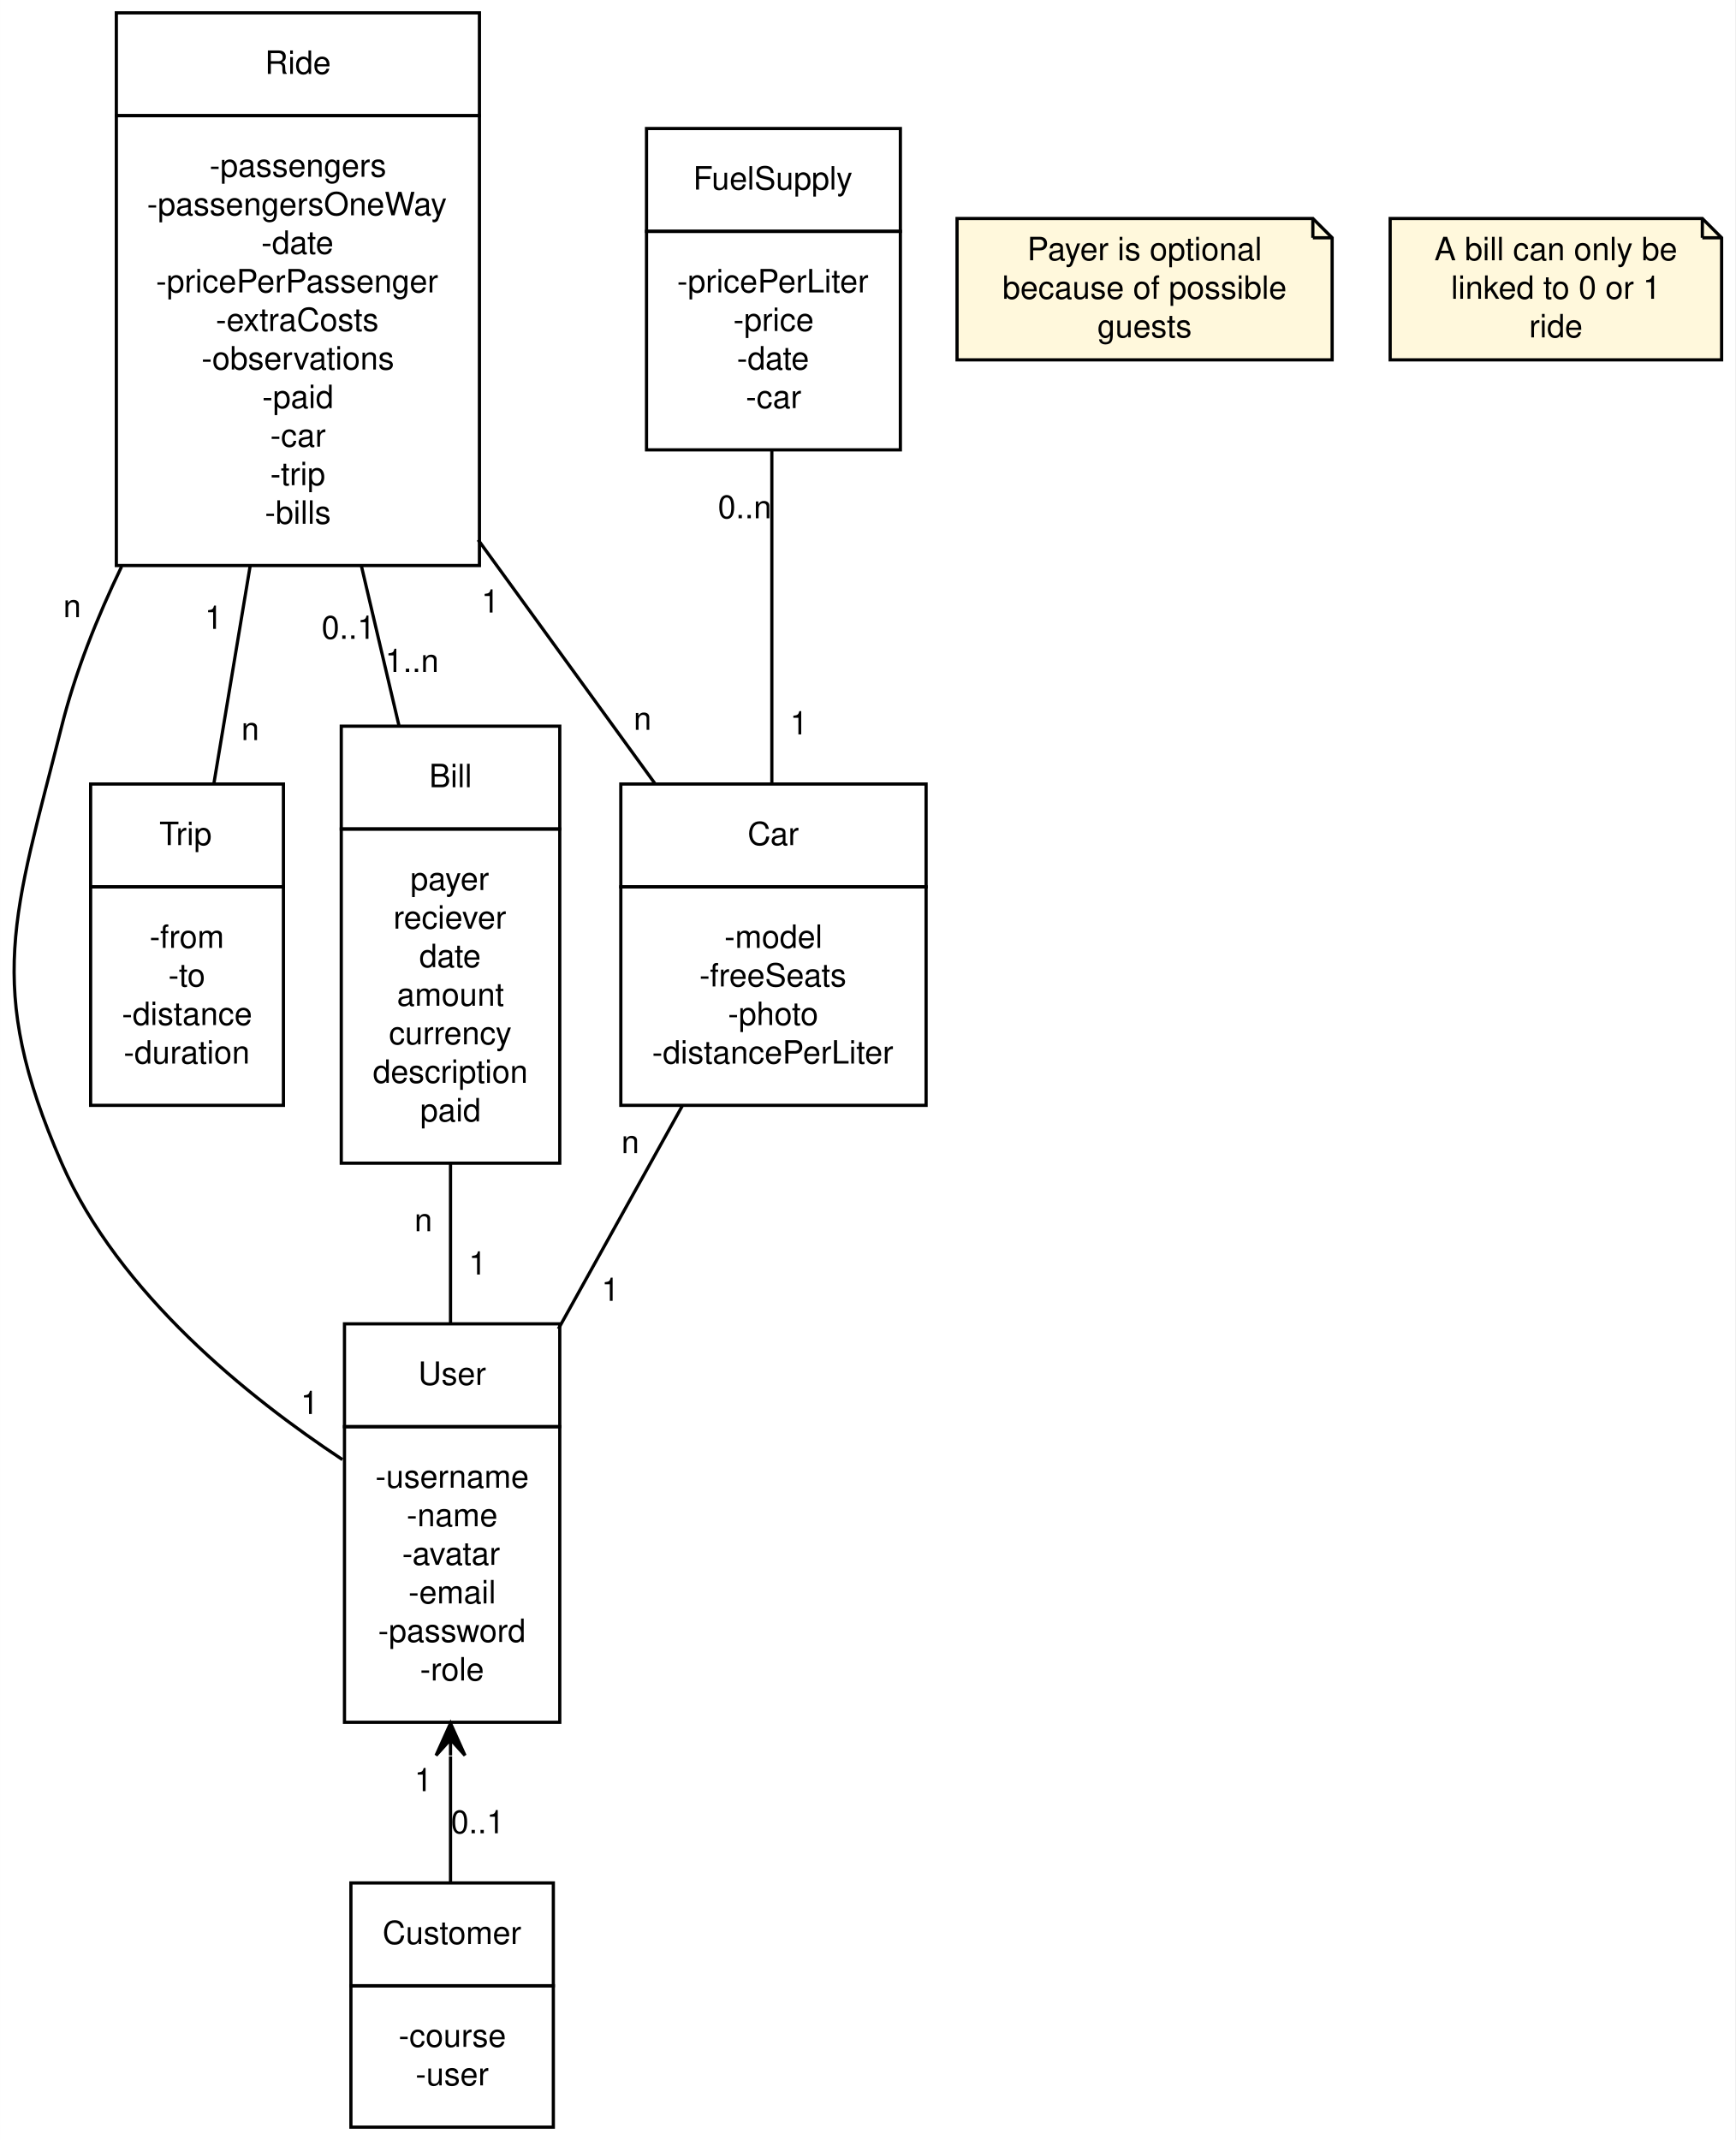
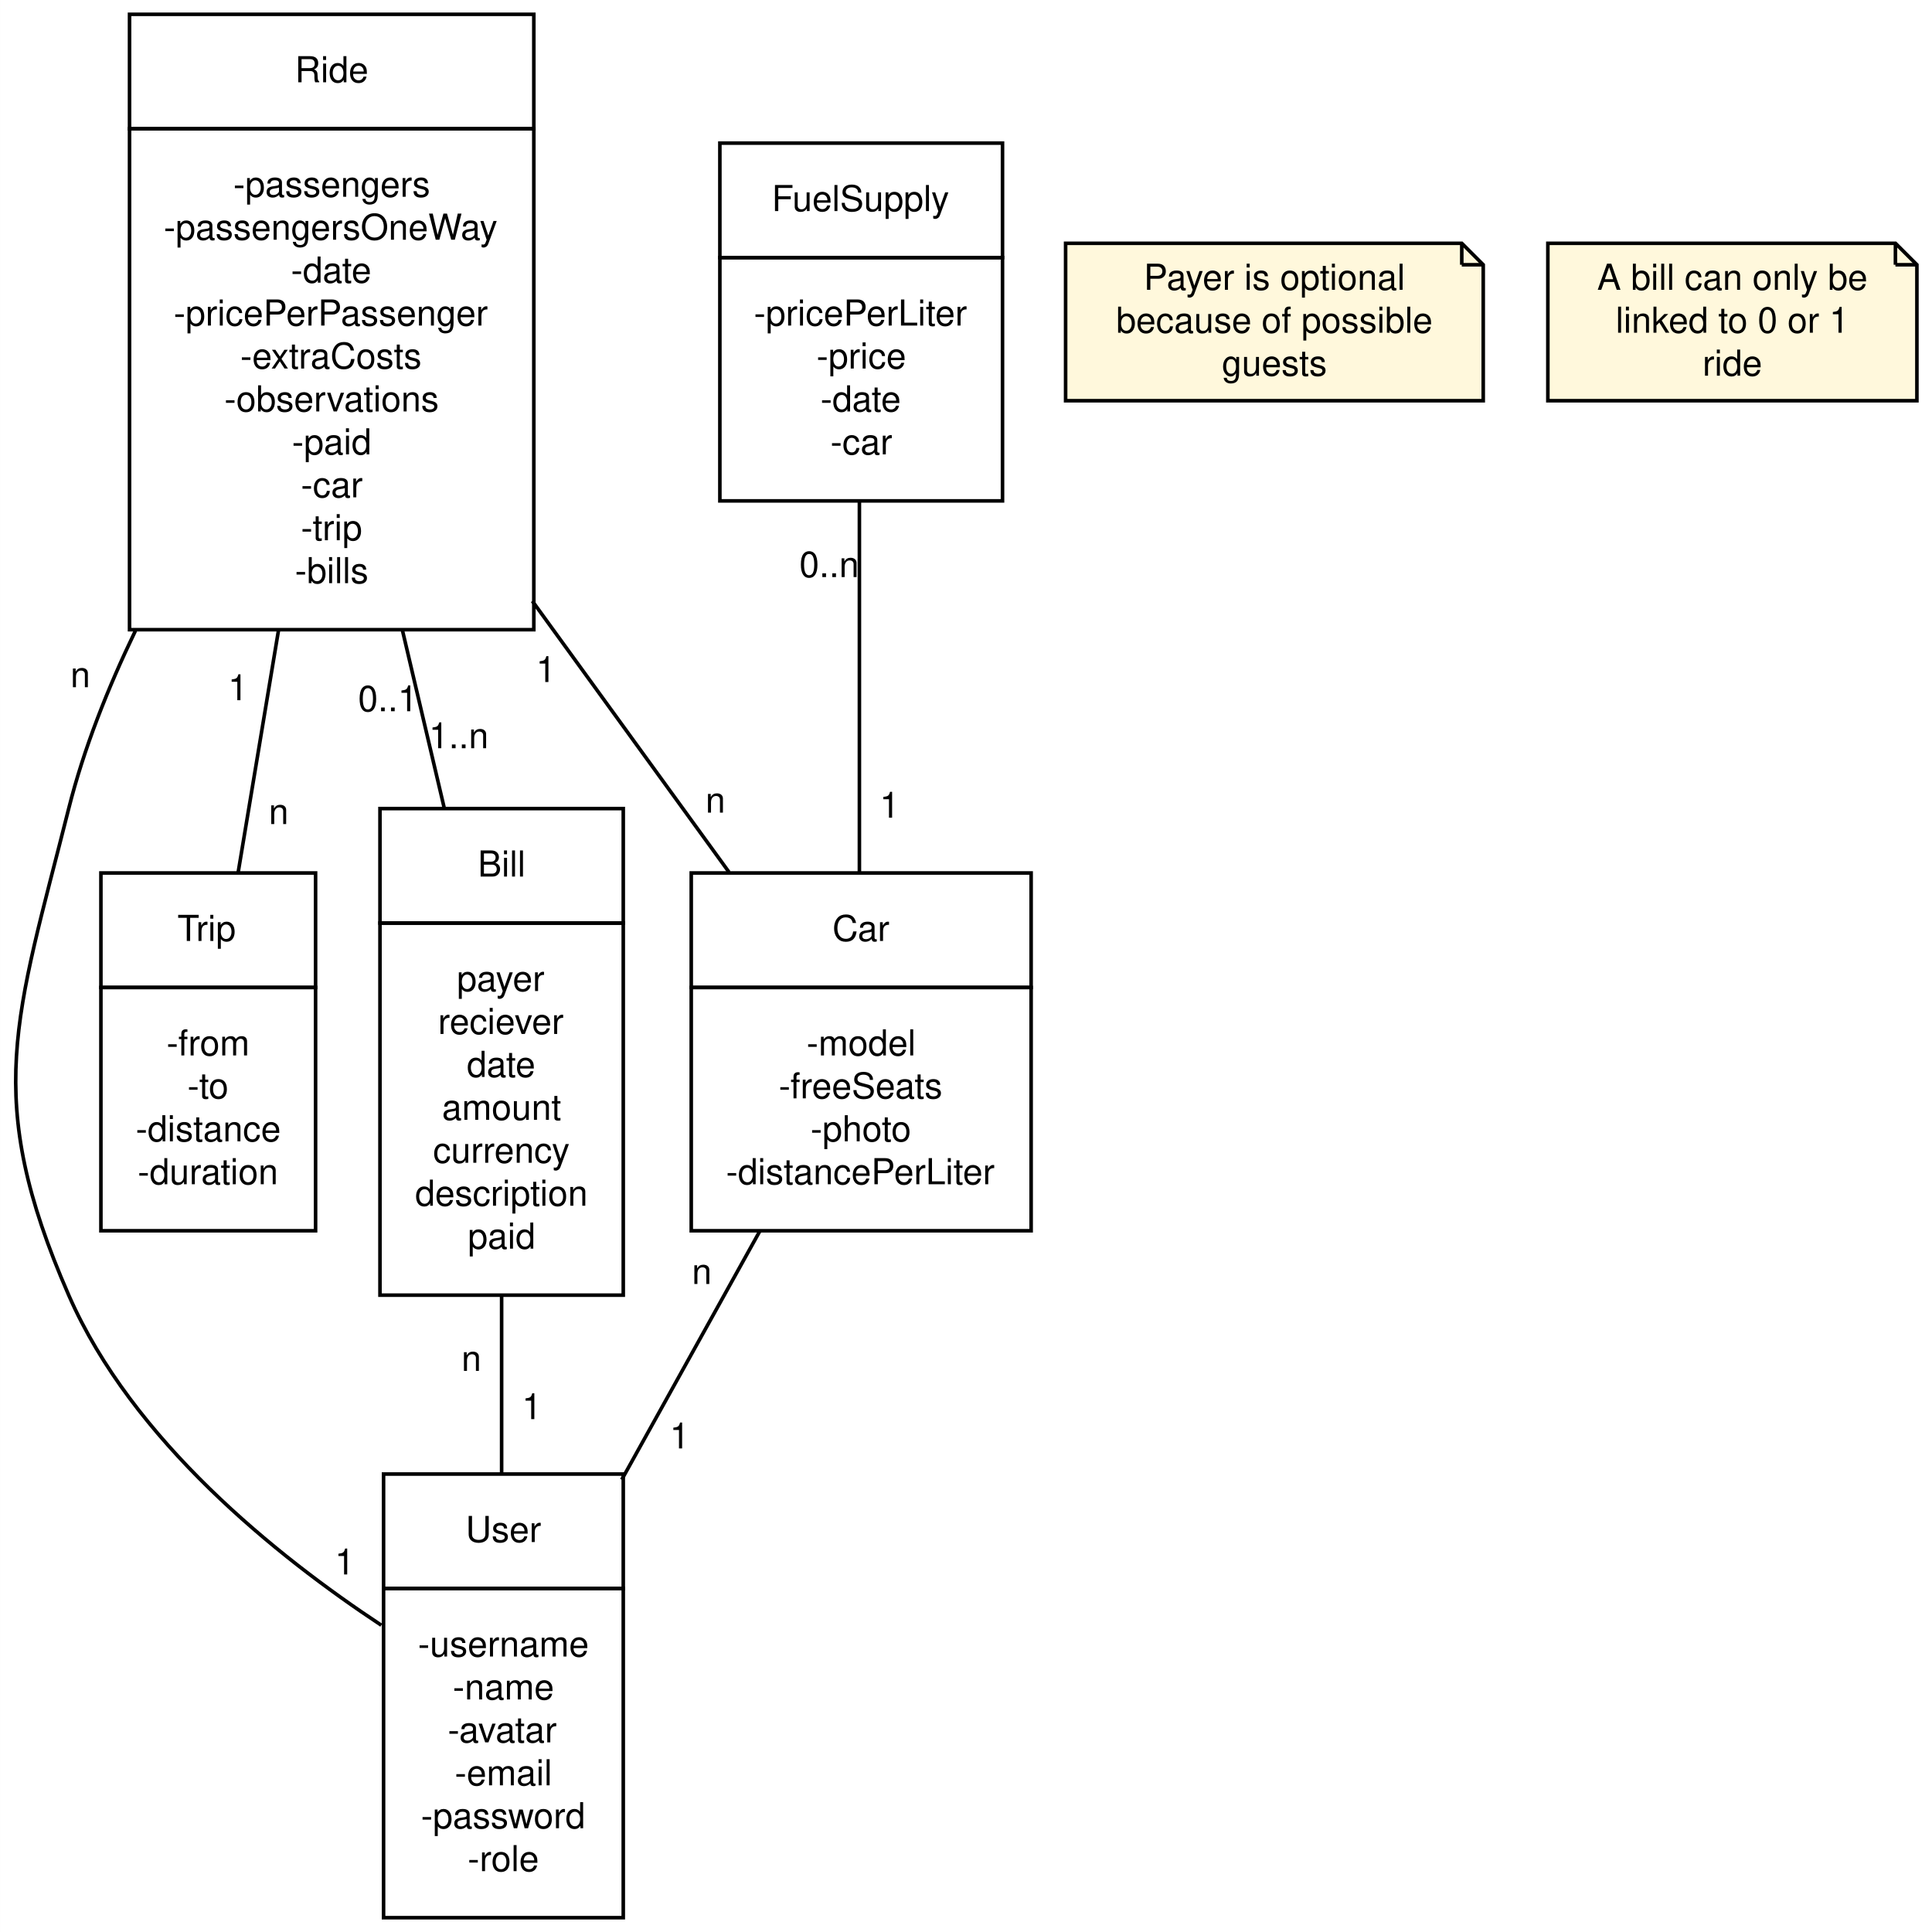
- <svg xmlns="http://www.w3.org/2000/svg" width="540pt" height="666pt" viewBox="0.00 0.00 539.98 666.00">
-   <g id="graph0" class="graph" transform="scale(1 1) rotate(0) translate(4 662)">
-     <polygon fill="#ffffff" stroke="transparent" points="-4,4 -4,-662 535.982,-662 535.982,4 -4,4" />
+ <svg xmlns="http://www.w3.org/2000/svg" width="540pt" height="540pt" viewBox="0.00 0.00 539.98 540.00">
+   <g id="graph0" class="graph" transform="scale(1 1) rotate(0) translate(4 536)">
+     <polygon fill="#ffffff" stroke="transparent" points="-4,4 -4,-536 535.982,-536 535.982,4 -4,4" />
    <g id="node1" class="node">
-       <polygon fill="none" stroke="#000000" points="103.195,-218 103.195,-250 170.195,-250 170.195,-218 103.195,-218" />
-       <text text-anchor="start" x="126.142" y="-231" font-family="Helvetica,sans-Serif" font-size="10.00" fill="#000000">User</text>
-       <polygon fill="none" stroke="#000000" points="103.195,-126 103.195,-218 170.195,-218 170.195,-126 103.195,-126" />
-       <text text-anchor="start" x="112.804" y="-199" font-family="Helvetica,sans-Serif" font-size="10.00" fill="#000000">-username</text>
-       <text text-anchor="start" x="122.528" y="-187" font-family="Helvetica,sans-Serif" font-size="10.00" fill="#000000">-name</text>
-       <text text-anchor="start" x="121.138" y="-175" font-family="Helvetica,sans-Serif" font-size="10.00" fill="#000000">-avatar</text>
-       <text text-anchor="start" x="123.088" y="-163" font-family="Helvetica,sans-Serif" font-size="10.00" fill="#000000">-email</text>
-       <text text-anchor="start" x="113.639" y="-151" font-family="Helvetica,sans-Serif" font-size="10.00" fill="#000000">-password</text>
-       <text text-anchor="start" x="126.698" y="-139" font-family="Helvetica,sans-Serif" font-size="10.00" fill="#000000">-role</text>
+       <polygon fill="none" stroke="#000000" points="103.195,-92 103.195,-124 170.195,-124 170.195,-92 103.195,-92" />
+       <text text-anchor="start" x="126.142" y="-105" font-family="Helvetica,sans-Serif" font-size="10.00" fill="#000000">User</text>
+       <polygon fill="none" stroke="#000000" points="103.195,0 103.195,-92 170.195,-92 170.195,0 103.195,0" />
+       <text text-anchor="start" x="112.804" y="-73" font-family="Helvetica,sans-Serif" font-size="10.00" fill="#000000">-username</text>
+       <text text-anchor="start" x="122.528" y="-61" font-family="Helvetica,sans-Serif" font-size="10.00" fill="#000000">-name</text>
+       <text text-anchor="start" x="121.138" y="-49" font-family="Helvetica,sans-Serif" font-size="10.00" fill="#000000">-avatar</text>
+       <text text-anchor="start" x="123.088" y="-37" font-family="Helvetica,sans-Serif" font-size="10.00" fill="#000000">-email</text>
+       <text text-anchor="start" x="113.639" y="-25" font-family="Helvetica,sans-Serif" font-size="10.00" fill="#000000">-password</text>
+       <text text-anchor="start" x="126.698" y="-13" font-family="Helvetica,sans-Serif" font-size="10.00" fill="#000000">-role</text>
    </g>
    <g id="node2" class="node">
-       <polygon fill="none" stroke="#000000" points="105.195,-44 105.195,-76 168.195,-76 168.195,-44 105.195,-44" />
-       <text text-anchor="start" x="115.029" y="-57" font-family="Helvetica,sans-Serif" font-size="10.00" fill="#000000">Customer</text>
-       <polygon fill="none" stroke="#000000" points="105.195,0 105.195,-44 168.195,-44 168.195,0 105.195,0" />
-       <text text-anchor="start" x="120.028" y="-25" font-family="Helvetica,sans-Serif" font-size="10.00" fill="#000000">-course</text>
-       <text text-anchor="start" x="125.307" y="-13" font-family="Helvetica,sans-Serif" font-size="10.00" fill="#000000">-user</text>
+       <polygon fill="none" stroke="#000000" points="24.195,-260 24.195,-292 84.195,-292 84.195,-260 24.195,-260" />
+       <text text-anchor="start" x="45.587" y="-273" font-family="Helvetica,sans-Serif" font-size="10.00" fill="#000000">Trip</text>
+       <polygon fill="none" stroke="#000000" points="24.195,-192 24.195,-260 84.195,-260 84.195,-192 24.195,-192" />
+       <text text-anchor="start" x="42.533" y="-241" font-family="Helvetica,sans-Serif" font-size="10.00" fill="#000000">-from</text>
+       <text text-anchor="start" x="48.362" y="-229" font-family="Helvetica,sans-Serif" font-size="10.00" fill="#000000">-to</text>
+       <text text-anchor="start" x="33.914" y="-217" font-family="Helvetica,sans-Serif" font-size="10.00" fill="#000000">-distance</text>
+       <text text-anchor="start" x="34.47" y="-205" font-family="Helvetica,sans-Serif" font-size="10.00" fill="#000000">-duration</text>
+     </g>
+     <g id="node3" class="node">
+       <polygon fill="none" stroke="#000000" points="32.195,-500 32.195,-532 145.195,-532 145.195,-500 32.195,-500" />
+       <text text-anchor="start" x="78.417" y="-513" font-family="Helvetica,sans-Serif" font-size="10.00" fill="#000000">Ride</text>
+       <polygon fill="none" stroke="#000000" points="32.195,-360 32.195,-500 145.195,-500 145.195,-360 32.195,-360" />
+       <text text-anchor="start" x="61.189" y="-481" font-family="Helvetica,sans-Serif" font-size="10.00" fill="#000000">-passengers</text>
+       <text text-anchor="start" x="41.742" y="-469" font-family="Helvetica,sans-Serif" font-size="10.00" fill="#000000">-passengersOneWay</text>
+       <text text-anchor="start" x="77.303" y="-457" font-family="Helvetica,sans-Serif" font-size="10.00" fill="#000000">-date</text>
+       <text text-anchor="start" x="44.523" y="-445" font-family="Helvetica,sans-Serif" font-size="10.00" fill="#000000">-pricePerPassenger</text>
+       <text text-anchor="start" x="63.139" y="-433" font-family="Helvetica,sans-Serif" font-size="10.00" fill="#000000">-extraCosts</text>
+       <text text-anchor="start" x="58.69" y="-421" font-family="Helvetica,sans-Serif" font-size="10.00" fill="#000000">-observations</text>
+       <text text-anchor="start" x="77.583" y="-409" font-family="Helvetica,sans-Serif" font-size="10.00" fill="#000000">-paid</text>
+       <text text-anchor="start" x="80.087" y="-397" font-family="Helvetica,sans-Serif" font-size="10.00" fill="#000000">-car</text>
+       <text text-anchor="start" x="80.088" y="-385" font-family="Helvetica,sans-Serif" font-size="10.00" fill="#000000">-trip</text>
+       <text text-anchor="start" x="78.423" y="-373" font-family="Helvetica,sans-Serif" font-size="10.00" fill="#000000">-bills</text>
+     </g>
+     <g id="edge3" class="edge">
+       <path fill="none" stroke="#000000" d="M33.837,-359.69C26.134,-343.712 19.41,-326.763 15.195,-310 .457,-251.38 -9.009,-229.387 15.195,-174 32.905,-133.476 73.311,-101.071 102.567,-81.746" />
+       <text text-anchor="middle" x="92.346" y="-95.938" font-family="Helvetica,sans-Serif" font-size="10.00" fill="#000000">1</text>
+       <text text-anchor="middle" x="18.447" y="-343.917" font-family="Helvetica,sans-Serif" font-size="10.00" fill="#000000">n</text>
+     </g>
+     <g id="edge5" class="edge">
+       <path fill="none" stroke="#000000" d="M73.825,-359.781C69.983,-336.728 65.957,-312.572 62.559,-292.18" />
+       <text text-anchor="middle" x="73.876" y="-305.67" font-family="Helvetica,sans-Serif" font-size="10.00" fill="#000000">n</text>
+       <text text-anchor="middle" x="62.508" y="-340.291" font-family="Helvetica,sans-Serif" font-size="10.00" fill="#000000">1</text>
+     </g>
+     <g id="node4" class="node">
+       <polygon fill="none" stroke="#000000" points="102.195,-278 102.195,-310 170.195,-310 170.195,-278 102.195,-278" />
+       <text text-anchor="start" x="129.532" y="-291" font-family="Helvetica,sans-Serif" font-size="10.00" fill="#000000">Bill</text>
+       <polygon fill="none" stroke="#000000" points="102.195,-174 102.195,-278 170.195,-278 170.195,-174 102.195,-174" />
+       <text text-anchor="start" x="123.692" y="-259" font-family="Helvetica,sans-Serif" font-size="10.00" fill="#000000">payer</text>
+       <text text-anchor="start" x="118.418" y="-247" font-family="Helvetica,sans-Serif" font-size="10.00" fill="#000000">reciever</text>
+       <text text-anchor="start" x="126.467" y="-235" font-family="Helvetica,sans-Serif" font-size="10.00" fill="#000000">date</text>
+       <text text-anchor="start" x="119.523" y="-223" font-family="Helvetica,sans-Serif" font-size="10.00" fill="#000000">amount</text>
+       <text text-anchor="start" x="117.028" y="-211" font-family="Helvetica,sans-Serif" font-size="10.00" fill="#000000">currency</text>
+       <text text-anchor="start" x="112.025" y="-199" font-family="Helvetica,sans-Serif" font-size="10.00" fill="#000000">description</text>
+       <text text-anchor="start" x="126.747" y="-187" font-family="Helvetica,sans-Serif" font-size="10.00" fill="#000000">paid</text>
+     </g>
+     <g id="edge2" class="edge">
+       <path fill="none" stroke="#000000" d="M108.482,-359.781C112.371,-343.252 116.394,-326.157 120.127,-310.288" />
+       <text text-anchor="middle" x="124.204" y="-326.868" font-family="Helvetica,sans-Serif" font-size="10.00" fill="#000000">1..n</text>
+       <text text-anchor="middle" x="104.406" y="-337.201" font-family="Helvetica,sans-Serif" font-size="10.00" fill="#000000">0..1</text>
+     </g>
+     <g id="node7" class="node">
+       <polygon fill="none" stroke="#000000" points="189.195,-260 189.195,-292 284.195,-292 284.195,-260 189.195,-260" />
+       <text text-anchor="start" x="228.642" y="-273" font-family="Helvetica,sans-Serif" font-size="10.00" fill="#000000">Car</text>
+       <polygon fill="none" stroke="#000000" points="189.195,-192 189.195,-260 284.195,-260 284.195,-192 189.195,-192" />
+       <text text-anchor="start" x="221.418" y="-241" font-family="Helvetica,sans-Serif" font-size="10.00" fill="#000000">-model</text>
+       <text text-anchor="start" x="213.635" y="-229" font-family="Helvetica,sans-Serif" font-size="10.00" fill="#000000">-freeSeats</text>
+       <text text-anchor="start" x="222.523" y="-217" font-family="Helvetica,sans-Serif" font-size="10.00" fill="#000000">-photo</text>
+       <text text-anchor="start" x="198.913" y="-205" font-family="Helvetica,sans-Serif" font-size="10.00" fill="#000000">-distancePerLiter</text>
+     </g>
+     <g id="edge6" class="edge">
+       <path fill="none" stroke="#000000" d="M144.781,-368.003C163.224,-342.583 183.196,-315.053 199.754,-292.23" />
+       <text text-anchor="middle" x="195.952" y="-308.865" font-family="Helvetica,sans-Serif" font-size="10.00" fill="#000000">n</text>
+       <text text-anchor="middle" x="148.584" y="-345.368" font-family="Helvetica,sans-Serif" font-size="10.00" fill="#000000">1</text>
    </g>
    <g id="edge7" class="edge">
-       <path fill="none" stroke="#000000" d="M136.195,-115.409C136.195,-101.9 136.195,-88.287 136.195,-76.325" />
-       <polygon fill="#000000" stroke="#000000" points="136.195,-125.69 131.695,-115.69 136.195,-120.69 136.195,-115.69 136.195,-115.69 136.195,-115.69 136.195,-120.69 140.695,-115.69 136.195,-125.69 136.195,-125.69" />
-       <text text-anchor="middle" x="144.648" y="-91.451" font-family="Helvetica,sans-Serif" font-size="10.00" fill="#000000">0..1</text>
-       <text text-anchor="middle" x="127.743" y="-104.564" font-family="Helvetica,sans-Serif" font-size="10.00" fill="#000000">1</text>
-     </g>
-     <g id="node3" class="node">
-       <polygon fill="none" stroke="#000000" points="24.195,-386 24.195,-418 84.195,-418 84.195,-386 24.195,-386" />
-       <text text-anchor="start" x="45.587" y="-399" font-family="Helvetica,sans-Serif" font-size="10.00" fill="#000000">Trip</text>
-       <polygon fill="none" stroke="#000000" points="24.195,-318 24.195,-386 84.195,-386 84.195,-318 24.195,-318" />
-       <text text-anchor="start" x="42.533" y="-367" font-family="Helvetica,sans-Serif" font-size="10.00" fill="#000000">-from</text>
-       <text text-anchor="start" x="48.362" y="-355" font-family="Helvetica,sans-Serif" font-size="10.00" fill="#000000">-to</text>
-       <text text-anchor="start" x="33.914" y="-343" font-family="Helvetica,sans-Serif" font-size="10.00" fill="#000000">-distance</text>
-       <text text-anchor="start" x="34.47" y="-331" font-family="Helvetica,sans-Serif" font-size="10.00" fill="#000000">-duration</text>
-     </g>
-     <g id="node4" class="node">
-       <polygon fill="none" stroke="#000000" points="32.195,-626 32.195,-658 145.195,-658 145.195,-626 32.195,-626" />
-       <text text-anchor="start" x="78.417" y="-639" font-family="Helvetica,sans-Serif" font-size="10.00" fill="#000000">Ride</text>
-       <polygon fill="none" stroke="#000000" points="32.195,-486 32.195,-626 145.195,-626 145.195,-486 32.195,-486" />
-       <text text-anchor="start" x="61.189" y="-607" font-family="Helvetica,sans-Serif" font-size="10.00" fill="#000000">-passengers</text>
-       <text text-anchor="start" x="41.742" y="-595" font-family="Helvetica,sans-Serif" font-size="10.00" fill="#000000">-passengersOneWay</text>
-       <text text-anchor="start" x="77.303" y="-583" font-family="Helvetica,sans-Serif" font-size="10.00" fill="#000000">-date</text>
-       <text text-anchor="start" x="44.523" y="-571" font-family="Helvetica,sans-Serif" font-size="10.00" fill="#000000">-pricePerPassenger</text>
-       <text text-anchor="start" x="63.139" y="-559" font-family="Helvetica,sans-Serif" font-size="10.00" fill="#000000">-extraCosts</text>
-       <text text-anchor="start" x="58.69" y="-547" font-family="Helvetica,sans-Serif" font-size="10.00" fill="#000000">-observations</text>
-       <text text-anchor="start" x="77.583" y="-535" font-family="Helvetica,sans-Serif" font-size="10.00" fill="#000000">-paid</text>
-       <text text-anchor="start" x="80.087" y="-523" font-family="Helvetica,sans-Serif" font-size="10.00" fill="#000000">-car</text>
-       <text text-anchor="start" x="80.088" y="-511" font-family="Helvetica,sans-Serif" font-size="10.00" fill="#000000">-trip</text>
-       <text text-anchor="start" x="78.423" y="-499" font-family="Helvetica,sans-Serif" font-size="10.00" fill="#000000">-bills</text>
-     </g>
-     <g id="edge3" class="edge">
-       <path fill="none" stroke="#000000" d="M33.837,-485.69C26.134,-469.712 19.41,-452.763 15.195,-436 .457,-377.38 -9.009,-355.387 15.195,-300 32.905,-259.476 73.311,-227.071 102.567,-207.746" />
-       <text text-anchor="middle" x="92.346" y="-221.938" font-family="Helvetica,sans-Serif" font-size="10.00" fill="#000000">1</text>
-       <text text-anchor="middle" x="18.447" y="-469.917" font-family="Helvetica,sans-Serif" font-size="10.00" fill="#000000">n</text>
-     </g>
-     <g id="edge5" class="edge">
-       <path fill="none" stroke="#000000" d="M73.825,-485.781C69.983,-462.728 65.957,-438.572 62.559,-418.18" />
-       <text text-anchor="middle" x="73.876" y="-431.67" font-family="Helvetica,sans-Serif" font-size="10.00" fill="#000000">n</text>
-       <text text-anchor="middle" x="62.508" y="-466.291" font-family="Helvetica,sans-Serif" font-size="10.00" fill="#000000">1</text>
+       <path fill="none" stroke="#000000" d="M136.195,-173.95C136.195,-157.623 136.195,-140.269 136.195,-124.222" />
+       <text text-anchor="middle" x="144.648" y="-139.348" font-family="Helvetica,sans-Serif" font-size="10.00" fill="#000000">1</text>
+       <text text-anchor="middle" x="127.743" y="-152.824" font-family="Helvetica,sans-Serif" font-size="10.00" fill="#000000">n</text>
    </g>
    <g id="node5" class="node">
-       <polygon fill="none" stroke="#000000" points="102.195,-404 102.195,-436 170.195,-436 170.195,-404 102.195,-404" />
-       <text text-anchor="start" x="129.532" y="-417" font-family="Helvetica,sans-Serif" font-size="10.00" fill="#000000">Bill</text>
-       <polygon fill="none" stroke="#000000" points="102.195,-300 102.195,-404 170.195,-404 170.195,-300 102.195,-300" />
-       <text text-anchor="start" x="123.692" y="-385" font-family="Helvetica,sans-Serif" font-size="10.00" fill="#000000">payer</text>
-       <text text-anchor="start" x="118.418" y="-373" font-family="Helvetica,sans-Serif" font-size="10.00" fill="#000000">reciever</text>
-       <text text-anchor="start" x="126.467" y="-361" font-family="Helvetica,sans-Serif" font-size="10.00" fill="#000000">date</text>
-       <text text-anchor="start" x="119.523" y="-349" font-family="Helvetica,sans-Serif" font-size="10.00" fill="#000000">amount</text>
-       <text text-anchor="start" x="117.028" y="-337" font-family="Helvetica,sans-Serif" font-size="10.00" fill="#000000">currency</text>
-       <text text-anchor="start" x="112.025" y="-325" font-family="Helvetica,sans-Serif" font-size="10.00" fill="#000000">description</text>
-       <text text-anchor="start" x="126.747" y="-313" font-family="Helvetica,sans-Serif" font-size="10.00" fill="#000000">paid</text>
+       <polygon fill="#fff8dc" stroke="#000000" points="404.561,-468 293.83,-468 293.83,-424 410.561,-424 410.561,-462 404.561,-468" />
+       <polyline fill="none" stroke="#000000" points="404.561,-468 404.561,-462 " />
+       <polyline fill="none" stroke="#000000" points="410.561,-462 404.561,-462 " />
+       <text text-anchor="middle" x="352.195" y="-455" font-family="Helvetica,sans-Serif" font-size="10.00" fill="#000000">Payer is optional</text>
+       <text text-anchor="middle" x="352.195" y="-443" font-family="Helvetica,sans-Serif" font-size="10.00" fill="#000000">because of possible</text>
+       <text text-anchor="middle" x="352.195" y="-431" font-family="Helvetica,sans-Serif" font-size="10.00" fill="#000000">guests</text>
    </g>
-     <g id="edge2" class="edge">
-       <path fill="none" stroke="#000000" d="M108.482,-485.781C112.371,-469.252 116.394,-452.157 120.127,-436.288" />
-       <text text-anchor="middle" x="124.204" y="-452.868" font-family="Helvetica,sans-Serif" font-size="10.00" fill="#000000">1..n</text>
-       <text text-anchor="middle" x="104.406" y="-463.201" font-family="Helvetica,sans-Serif" font-size="10.00" fill="#000000">0..1</text>
+     <g id="node6" class="node">
+       <polygon fill="none" stroke="#000000" points="197.195,-464 197.195,-496 276.195,-496 276.195,-464 197.195,-464" />
+       <text text-anchor="start" x="211.69" y="-477" font-family="Helvetica,sans-Serif" font-size="10.00" fill="#000000">FuelSupply</text>
+       <polygon fill="none" stroke="#000000" points="197.195,-396 197.195,-464 276.195,-464 276.195,-396 197.195,-396" />
+       <text text-anchor="start" x="206.697" y="-445" font-family="Helvetica,sans-Serif" font-size="10.00" fill="#000000">-pricePerLiter</text>
+       <text text-anchor="start" x="224.198" y="-433" font-family="Helvetica,sans-Serif" font-size="10.00" fill="#000000">-price</text>
+       <text text-anchor="start" x="225.303" y="-421" font-family="Helvetica,sans-Serif" font-size="10.00" fill="#000000">-date</text>
+       <text text-anchor="start" x="228.087" y="-409" font-family="Helvetica,sans-Serif" font-size="10.00" fill="#000000">-car</text>
+     </g>
+     <g id="edge1" class="edge">
+       <path fill="none" stroke="#000000" d="M236.195,-395.835C236.195,-364.336 236.195,-323.854 236.195,-292.325" />
+       <text text-anchor="middle" x="244.648" y="-307.451" font-family="Helvetica,sans-Serif" font-size="10.00" fill="#000000">1</text>
+       <text text-anchor="middle" x="227.743" y="-374.709" font-family="Helvetica,sans-Serif" font-size="10.00" fill="#000000">0..n</text>
+     </g>
+     <g id="edge4" class="edge">
+       <path fill="none" stroke="#000000" d="M208.34,-191.86C196.377,-170.327 182.295,-144.979 169.762,-122.421" />
+       <text text-anchor="middle" x="185.954" y="-131.161" font-family="Helvetica,sans-Serif" font-size="10.00" fill="#000000">1</text>
+       <text text-anchor="middle" x="192.148" y="-177.12" font-family="Helvetica,sans-Serif" font-size="10.00" fill="#000000">n</text>
    </g>
    <g id="node8" class="node">
-       <polygon fill="none" stroke="#000000" points="189.195,-386 189.195,-418 284.195,-418 284.195,-386 189.195,-386" />
-       <text text-anchor="start" x="228.642" y="-399" font-family="Helvetica,sans-Serif" font-size="10.00" fill="#000000">Car</text>
-       <polygon fill="none" stroke="#000000" points="189.195,-318 189.195,-386 284.195,-386 284.195,-318 189.195,-318" />
-       <text text-anchor="start" x="221.418" y="-367" font-family="Helvetica,sans-Serif" font-size="10.00" fill="#000000">-model</text>
-       <text text-anchor="start" x="213.635" y="-355" font-family="Helvetica,sans-Serif" font-size="10.00" fill="#000000">-freeSeats</text>
-       <text text-anchor="start" x="222.523" y="-343" font-family="Helvetica,sans-Serif" font-size="10.00" fill="#000000">-photo</text>
-       <text text-anchor="start" x="198.913" y="-331" font-family="Helvetica,sans-Serif" font-size="10.00" fill="#000000">-distancePerLiter</text>
-     </g>
-     <g id="edge6" class="edge">
-       <path fill="none" stroke="#000000" d="M144.781,-494.003C163.224,-468.583 183.196,-441.053 199.754,-418.23" />
-       <text text-anchor="middle" x="195.952" y="-434.865" font-family="Helvetica,sans-Serif" font-size="10.00" fill="#000000">n</text>
-       <text text-anchor="middle" x="148.584" y="-471.368" font-family="Helvetica,sans-Serif" font-size="10.00" fill="#000000">1</text>
-     </g>
-     <g id="edge8" class="edge">
-       <path fill="none" stroke="#000000" d="M136.195,-299.95C136.195,-283.623 136.195,-266.269 136.195,-250.221" />
-       <text text-anchor="middle" x="144.648" y="-265.348" font-family="Helvetica,sans-Serif" font-size="10.00" fill="#000000">1</text>
-       <text text-anchor="middle" x="127.743" y="-278.824" font-family="Helvetica,sans-Serif" font-size="10.00" fill="#000000">n</text>
-     </g>
-     <g id="node6" class="node">
-       <polygon fill="#fff8dc" stroke="#000000" points="404.561,-594 293.83,-594 293.83,-550 410.561,-550 410.561,-588 404.561,-594" />
-       <polyline fill="none" stroke="#000000" points="404.561,-594 404.561,-588 " />
-       <polyline fill="none" stroke="#000000" points="410.561,-588 404.561,-588 " />
-       <text text-anchor="middle" x="352.195" y="-581" font-family="Helvetica,sans-Serif" font-size="10.00" fill="#000000">Payer is optional</text>
-       <text text-anchor="middle" x="352.195" y="-569" font-family="Helvetica,sans-Serif" font-size="10.00" fill="#000000">because of possible</text>
-       <text text-anchor="middle" x="352.195" y="-557" font-family="Helvetica,sans-Serif" font-size="10.00" fill="#000000">guests</text>
-     </g>
-     <g id="node7" class="node">
-       <polygon fill="none" stroke="#000000" points="197.195,-590 197.195,-622 276.195,-622 276.195,-590 197.195,-590" />
-       <text text-anchor="start" x="211.69" y="-603" font-family="Helvetica,sans-Serif" font-size="10.00" fill="#000000">FuelSupply</text>
-       <polygon fill="none" stroke="#000000" points="197.195,-522 197.195,-590 276.195,-590 276.195,-522 197.195,-522" />
-       <text text-anchor="start" x="206.697" y="-571" font-family="Helvetica,sans-Serif" font-size="10.00" fill="#000000">-pricePerLiter</text>
-       <text text-anchor="start" x="224.198" y="-559" font-family="Helvetica,sans-Serif" font-size="10.00" fill="#000000">-price</text>
-       <text text-anchor="start" x="225.303" y="-547" font-family="Helvetica,sans-Serif" font-size="10.00" fill="#000000">-date</text>
-       <text text-anchor="start" x="228.087" y="-535" font-family="Helvetica,sans-Serif" font-size="10.00" fill="#000000">-car</text>
-     </g>
-     <g id="edge1" class="edge">
-       <path fill="none" stroke="#000000" d="M236.195,-521.835C236.195,-490.336 236.195,-449.854 236.195,-418.325" />
-       <text text-anchor="middle" x="244.648" y="-433.451" font-family="Helvetica,sans-Serif" font-size="10.00" fill="#000000">1</text>
-       <text text-anchor="middle" x="227.743" y="-500.709" font-family="Helvetica,sans-Serif" font-size="10.00" fill="#000000">0..n</text>
-     </g>
-     <g id="edge4" class="edge">
-       <path fill="none" stroke="#000000" d="M208.34,-317.86C196.377,-296.327 182.295,-270.979 169.762,-248.421" />
-       <text text-anchor="middle" x="185.954" y="-257.161" font-family="Helvetica,sans-Serif" font-size="10.00" fill="#000000">1</text>
-       <text text-anchor="middle" x="192.148" y="-303.12" font-family="Helvetica,sans-Serif" font-size="10.00" fill="#000000">n</text>
-     </g>
-     <g id="node9" class="node">
-       <polygon fill="#fff8dc" stroke="#000000" points="525.77,-594 428.62,-594 428.62,-550 531.77,-550 531.77,-588 525.77,-594" />
-       <polyline fill="none" stroke="#000000" points="525.77,-594 525.77,-588 " />
-       <polyline fill="none" stroke="#000000" points="531.77,-588 525.77,-588 " />
-       <text text-anchor="middle" x="480.195" y="-581" font-family="Helvetica,sans-Serif" font-size="10.00" fill="#000000">A bill can only be</text>
-       <text text-anchor="middle" x="480.195" y="-569" font-family="Helvetica,sans-Serif" font-size="10.00" fill="#000000">linked to 0 or 1</text>
-       <text text-anchor="middle" x="480.195" y="-557" font-family="Helvetica,sans-Serif" font-size="10.00" fill="#000000">ride</text>
+       <polygon fill="#fff8dc" stroke="#000000" points="525.77,-468 428.62,-468 428.62,-424 531.77,-424 531.77,-462 525.77,-468" />
+       <polyline fill="none" stroke="#000000" points="525.77,-468 525.77,-462 " />
+       <polyline fill="none" stroke="#000000" points="531.77,-462 525.77,-462 " />
+       <text text-anchor="middle" x="480.195" y="-455" font-family="Helvetica,sans-Serif" font-size="10.00" fill="#000000">A bill can only be</text>
+       <text text-anchor="middle" x="480.195" y="-443" font-family="Helvetica,sans-Serif" font-size="10.00" fill="#000000">linked to 0 or 1</text>
+       <text text-anchor="middle" x="480.195" y="-431" font-family="Helvetica,sans-Serif" font-size="10.00" fill="#000000">ride</text>
    </g>
  </g>
</svg>
